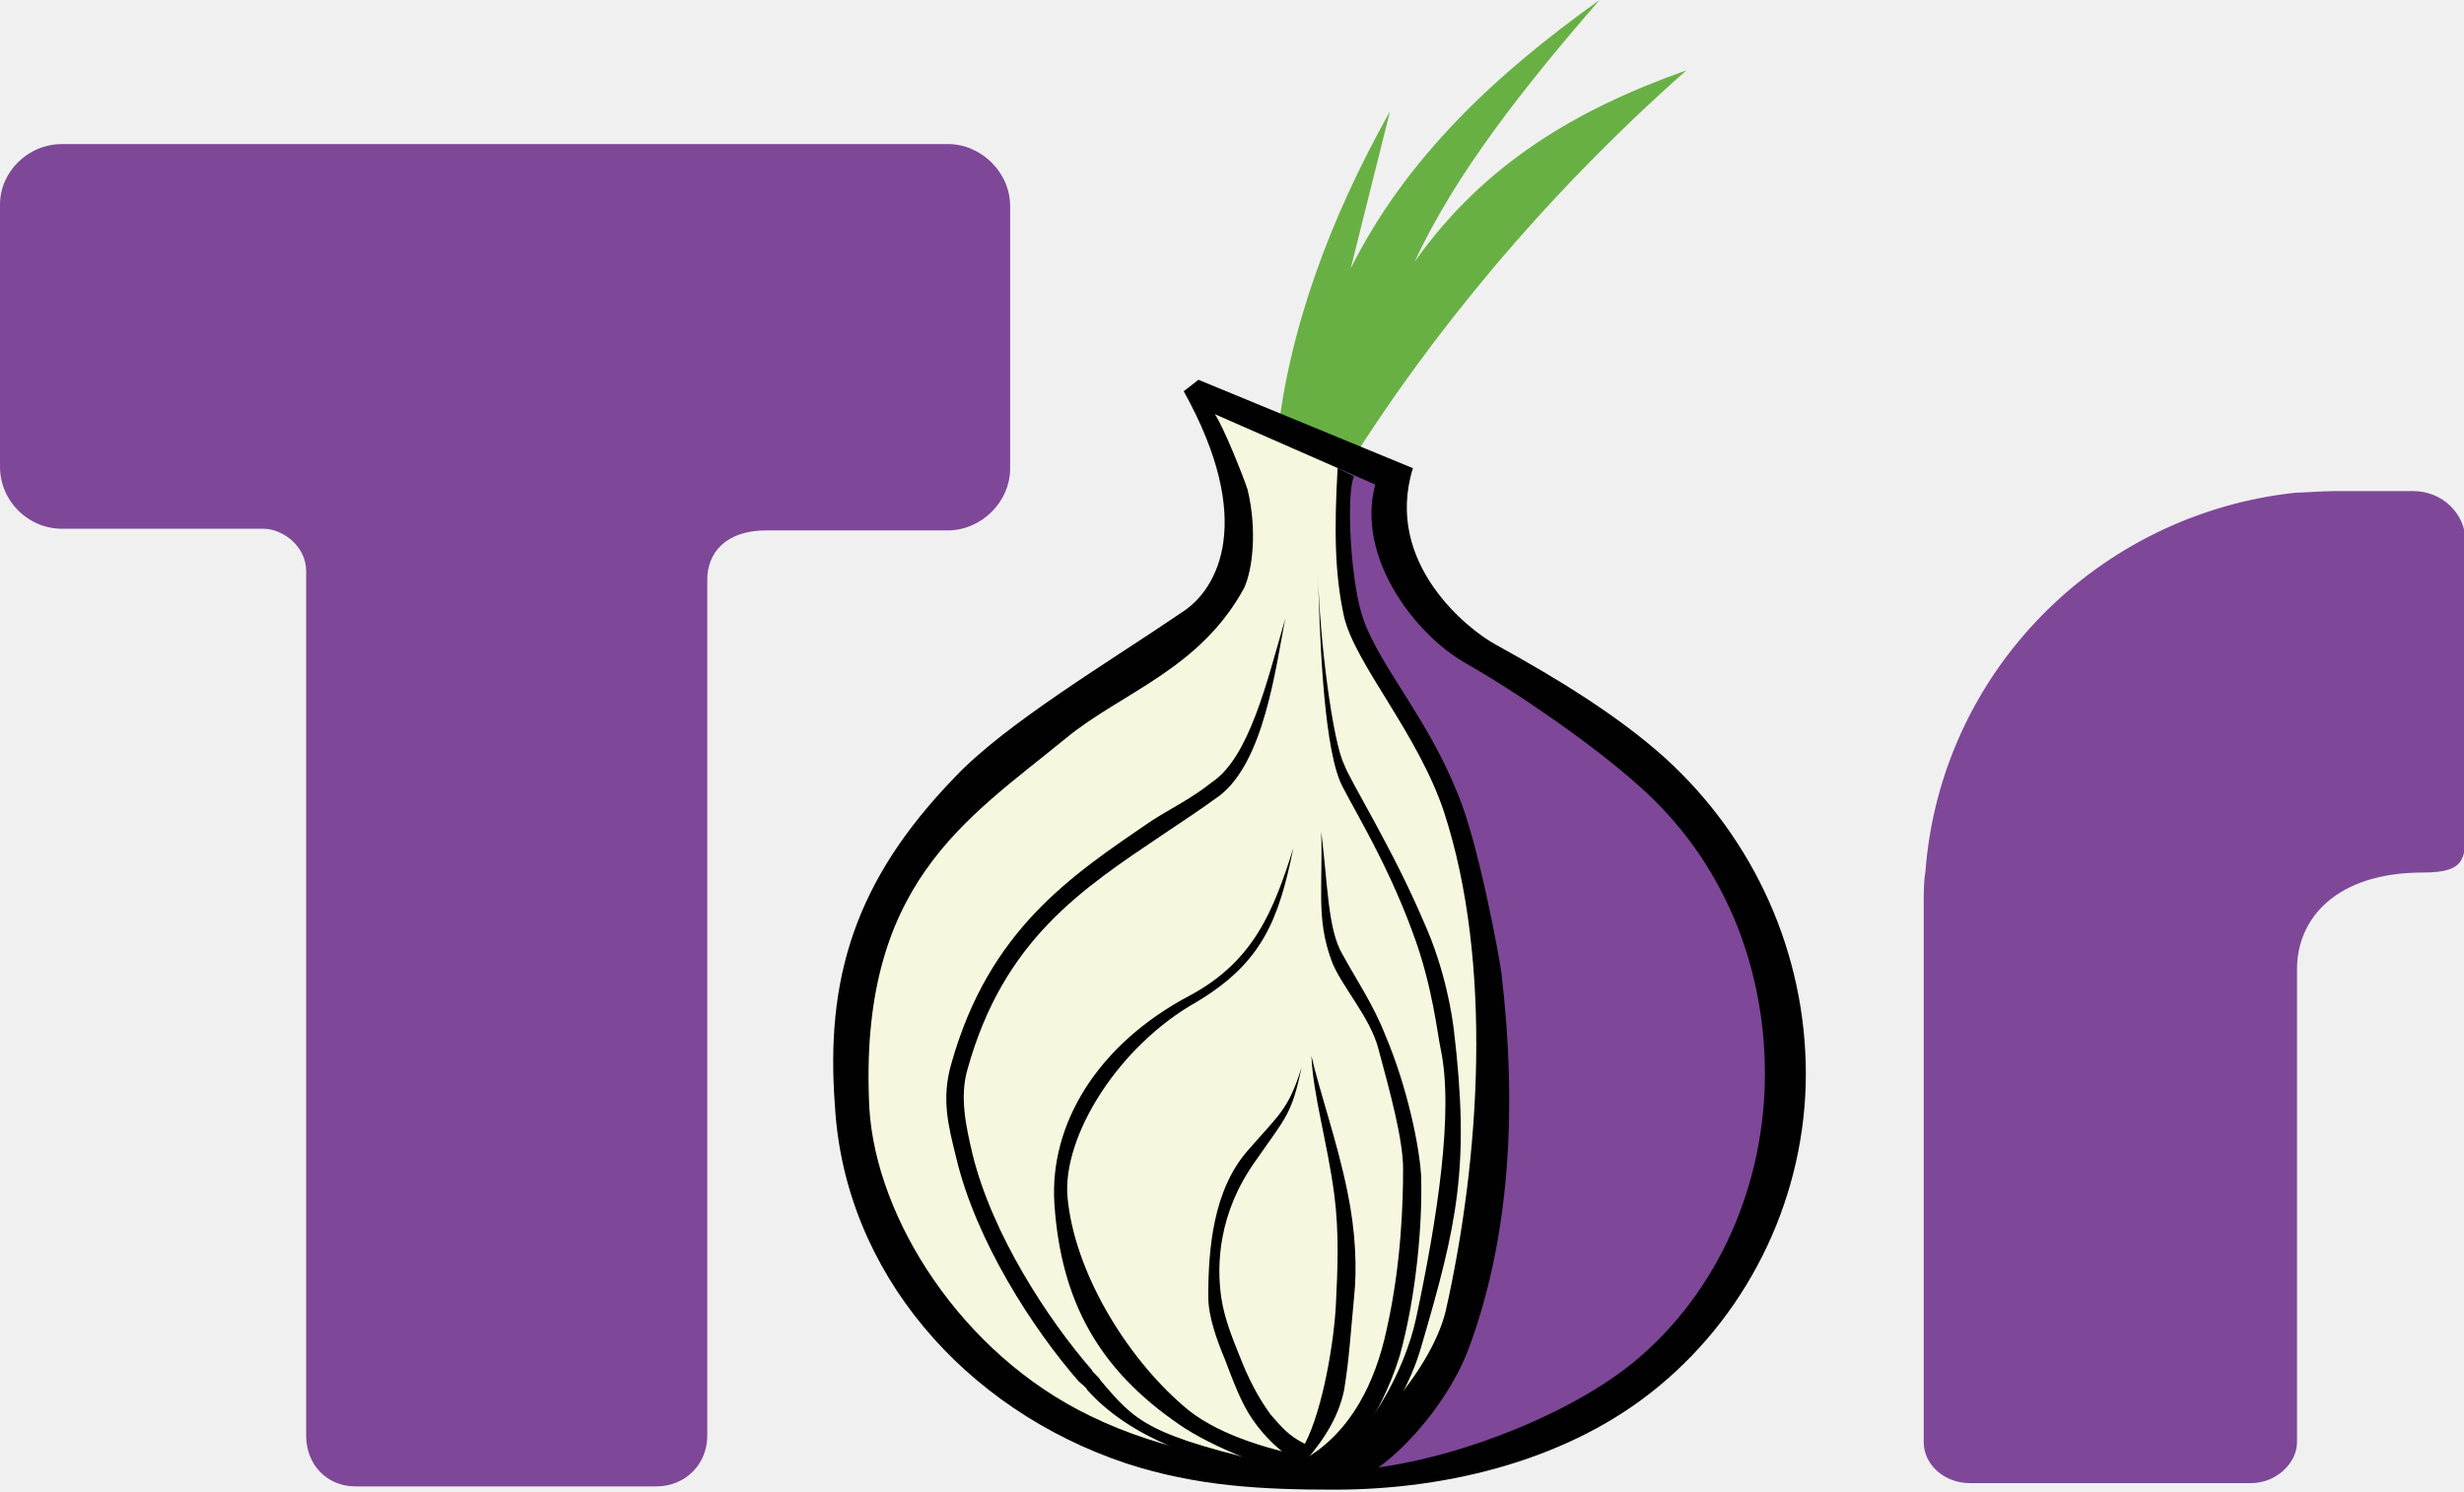
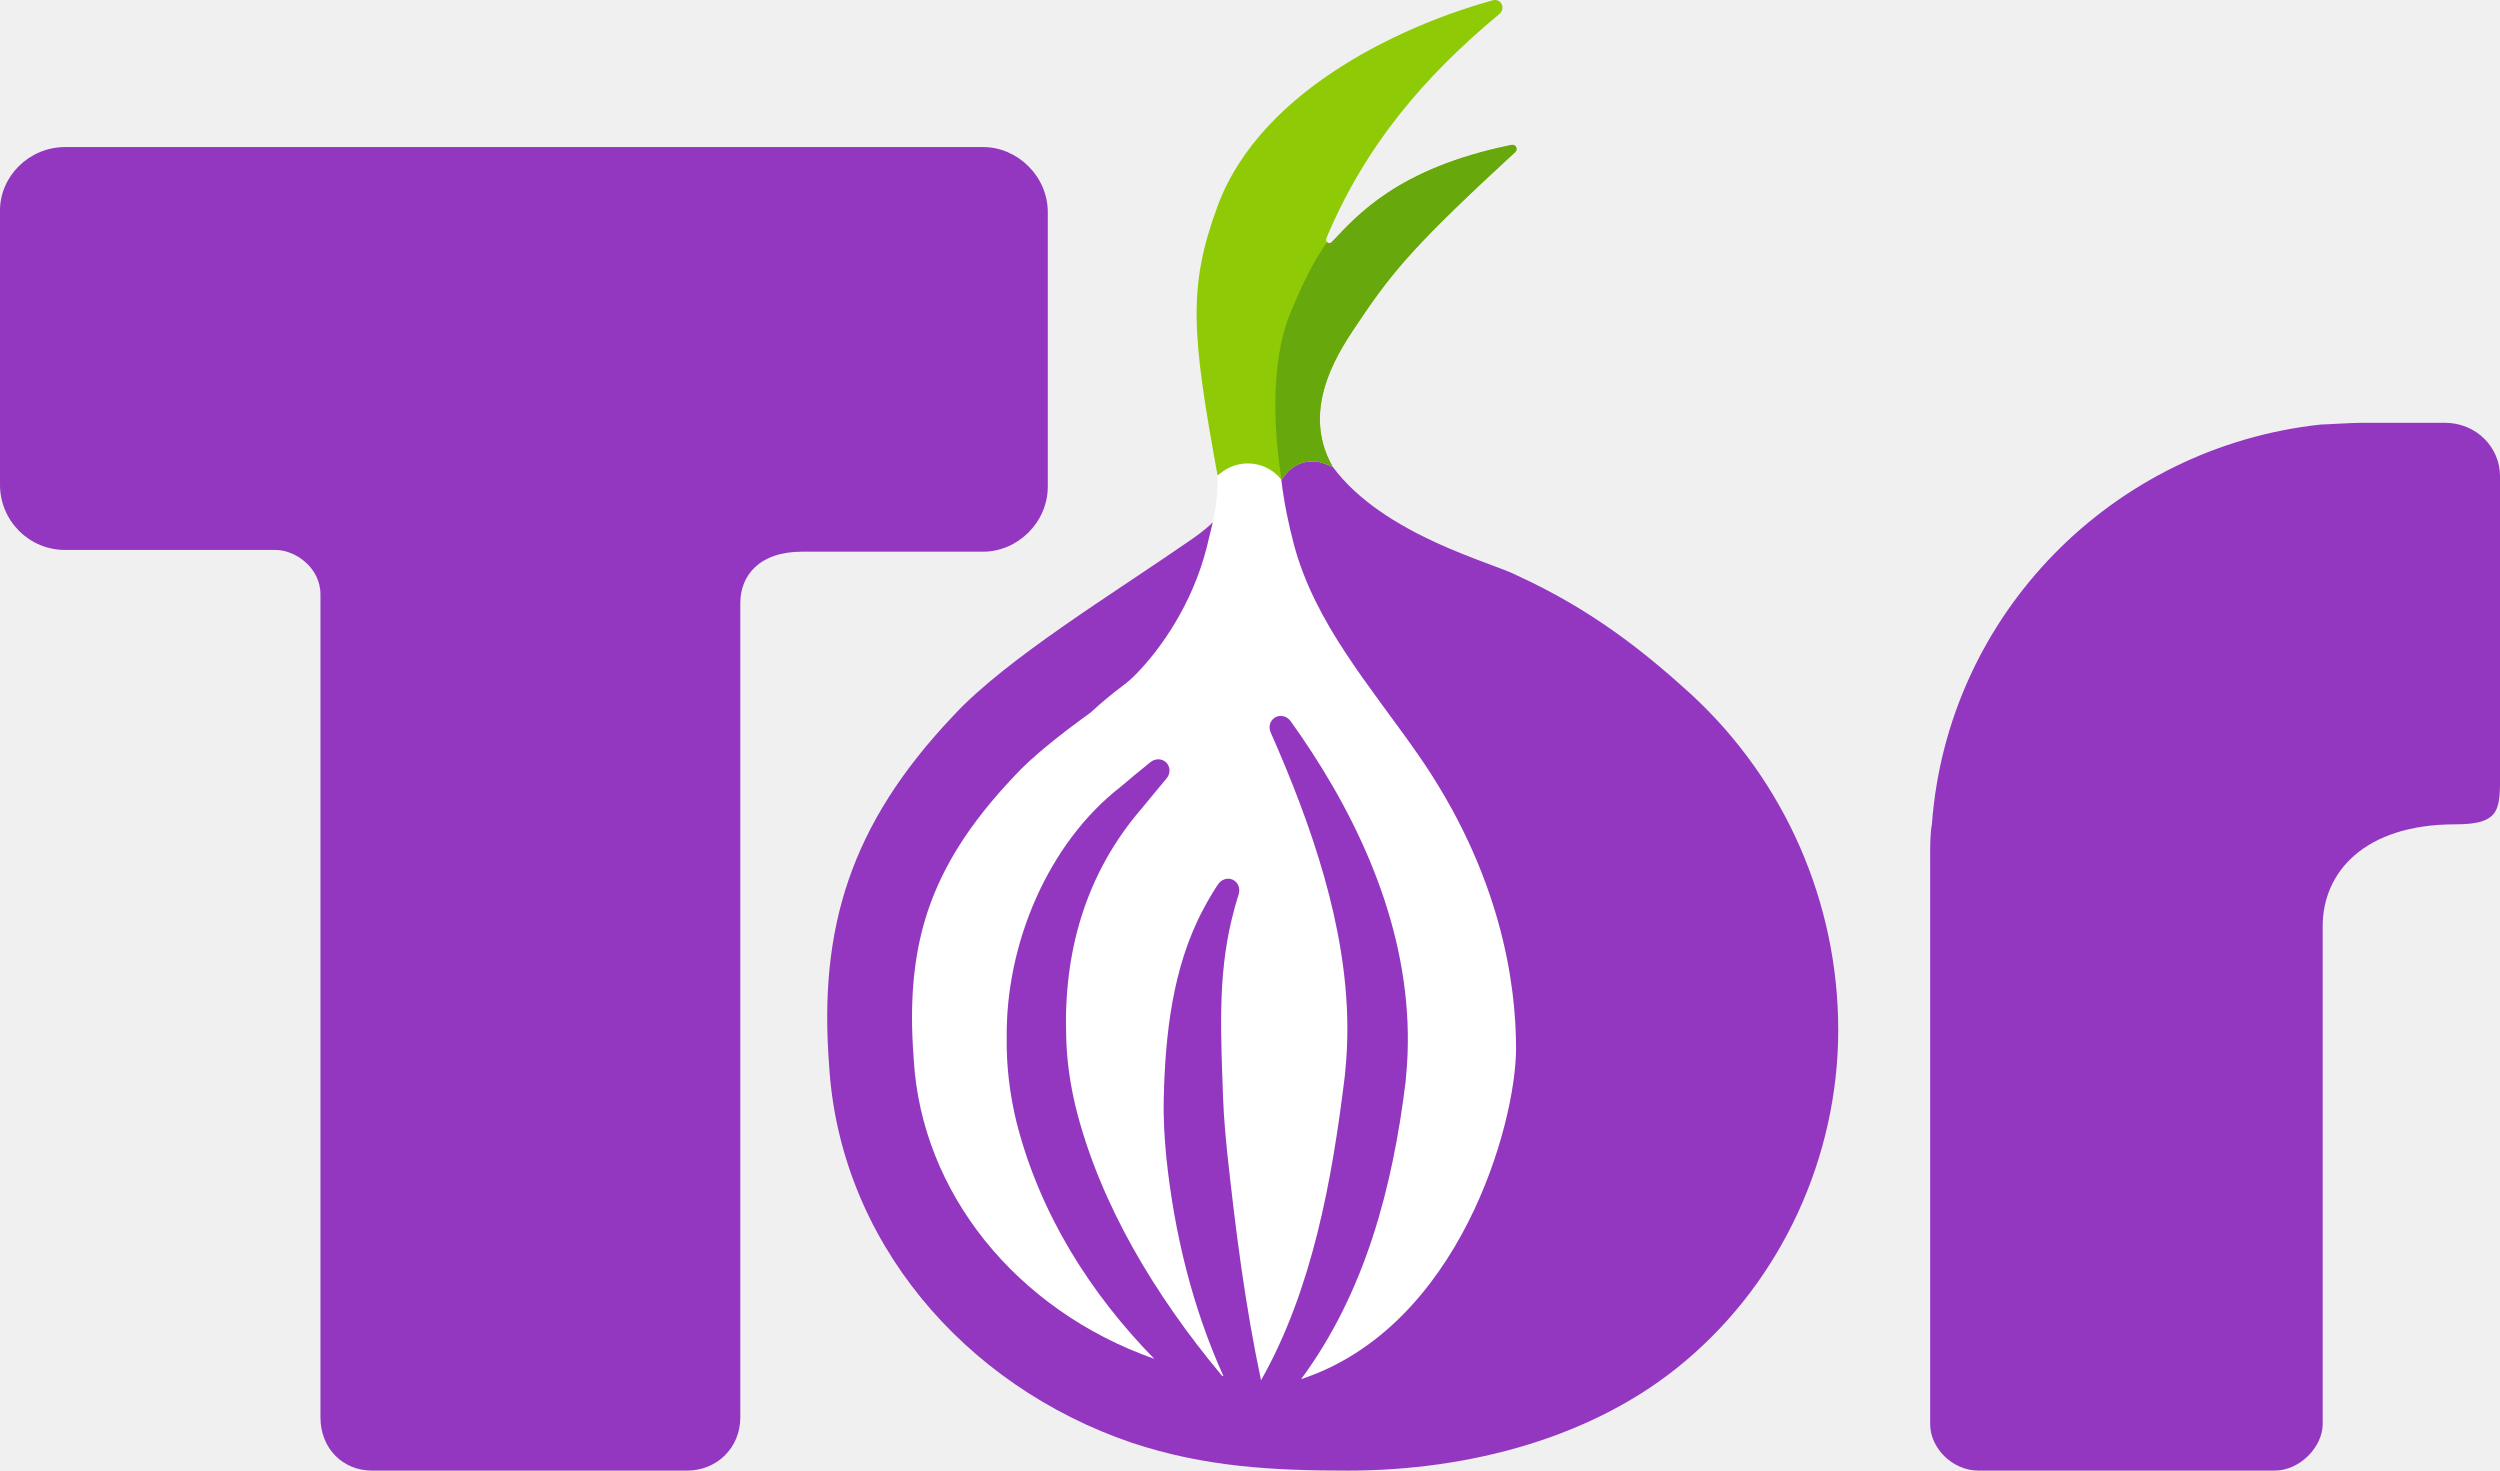
- <svg xmlns="http://www.w3.org/2000/svg" version="1.1" id="Layer_1" x="0px" y="0px" viewBox="0 0 150.5 91.1" enable-background="new 0 0 150.5 91.1" xml:space="preserve">
-   <g>
-     <g>
-       <g id="layer3_22_" transform="translate(-92,-63.99977)">
-         <g id="layer5_22_">
-           <g id="path2554_38_">
-             <path fill="#68B044" d="M176.9,70.8l-2.4,9.6c3.4-6.8,8.9-11.9,15.2-16.4c-4.6,5.3-8.8,10.6-11.3,16       c4.3-6.1,10.1-9.4,16.6-11.7c-8.7,7.7-15.6,16.1-20.8,24.4l-4.2-1.8C170.7,84.2,173.2,77.4,176.9,70.8L176.9,70.8z" />
-           </g>
-           <g id="path2534_13_">
-             <path fill="#F5F8DE" d="M165.8,89.1l7.9,3.3c0,2-0.2,8.2,1.1,10c13.2,17,11,51.2-2.7,52c-20.8,0-28.8-14.1-28.8-27.1       c0-11.9,14.2-19.7,22.7-26.7C168.3,98.7,167.9,94.5,165.8,89.1L165.8,89.1z" />
-           </g>
-           <g id="path2536_23_">
-             <path fill="#7E4798" d="M173.7,92.3l2.9,1.5c-0.3,1.9,0.1,6.1,2,7.1c8.4,5.2,16.2,10.8,19.3,16.5c11,19.9-7.7,38.4-24,36.6       c8.8-6.5,11.4-19.9,8.1-34.6c-1.3-5.7-3.4-10.9-7.1-16.8C173.3,99.9,173.9,96.3,173.7,92.3L173.7,92.3z" />
-           </g>
-         </g>
-         <g id="layer4_22_">
-           <g id="path2540_23_">
-             <path fill="#010101" d="M170.5,101.8c-0.6,3.1-1.3,8.7-4,10.8c-1.1,0.8-2.3,1.6-3.5,2.4c-4.9,3.3-9.7,6.4-11.9,14.3       c-0.5,1.7-0.1,3.5,0.3,5.2c1.2,4.9,4.6,10.1,7.3,13.2c0,0.1,0.5,0.5,0.5,0.6c2.2,2.6,2.9,3.4,11.3,5.3l-0.2,0.9       c-5.1-1.3-9.2-2.6-11.9-5.6c0-0.1-0.5-0.5-0.5-0.5c-2.8-3.2-6.3-8.6-7.5-13.7c-0.5-2-0.9-3.6-0.3-5.7       c2.3-8.2,7.3-11.5,12.3-14.9c1.1-0.7,2.5-1.4,3.6-2.3C168.3,110.3,169.4,105.6,170.5,101.8L170.5,101.8z" />
-           </g>
-           <g id="path2542_23_">
-             <path fill="#010101" d="M172.7,114.8c0.1,3.5-0.3,5.3,0.6,7.8c0.5,1.5,2.4,3.5,2.9,5.5c0.7,2.6,1.5,5.5,1.5,7.3       c0,2-0.1,5.8-1,9.8c-0.7,3.3-2.2,6.2-4.8,7.8c-2.7-0.5-5.8-1.5-7.6-3.1c-3.6-3.1-6.7-8.3-7.1-12.8c-0.3-3.7,3.1-9.2,7.9-11.9       c4-2.4,5-5,5.9-9.4c-1.2,3.8-2.4,6.9-6.3,9c-5.7,3-8.6,7.9-8.3,12.7c0.4,6.1,2.8,10.2,7.6,13.5c2,1.4,5.8,2.9,8.2,3.3v-0.3       c1.8-0.3,4.1-3.3,5.3-7.2c1-3.6,1.4-8.1,1.3-11c-0.1-1.7-0.8-5.3-2.2-8.6c-0.7-1.8-1.9-3.6-2.6-4.9       C173.1,120.8,173.1,118,172.7,114.8z" />
-           </g>
-           <g id="path2544_23_">
-             <path fill="#010101" d="M172.1,128.5c0.1,2.4,1,5.4,1.4,8.5c0.3,2.3,0.2,4.6,0.1,6.6c-0.1,2.3-0.8,6.5-1.9,8.6       c-1-0.5-1.4-1-2.1-1.8c-0.8-1.1-1.4-2.3-1.9-3.6c-0.4-1-0.9-2.2-1.1-3.5c-0.3-2-0.2-5.2,2.1-8.4c1.8-2.6,2.2-2.8,2.8-5.7       c-0.8,2.6-1.4,2.9-3.3,5.1c-2.1,2.4-2.4,6-2.4,8.9c0,1.2,0.5,2.6,1,3.8c0.5,1.3,1,2.7,1.7,3.7c1.1,1.6,2.5,2.6,3.2,2.7       c0,0,0,0,0,0c0,0,0,0,0,0v-0.1c1.3-1.5,2.1-2.9,2.4-4.4c0.3-1.8,0.4-3.5,0.6-5.6c0.2-1.8,0.1-4.1-0.4-6.5       C173.7,133.8,172.6,130.7,172.1,128.5L172.1,128.5z" />
-           </g>
-           <g id="path2550_23_">
-             <path fill="#010101" d="M172.5,99c0.1,3.5,0.3,10,1.3,12.6c0.3,0.9,2.8,4.7,4.5,9.4c1.2,3.2,1.5,6.2,1.7,7.1       c0.8,3.8-0.2,10.3-1.5,16.4c-0.7,3.3-3,7.4-5.6,9l-0.5,0.9c1.5-0.1,5.1-3.6,6.4-8.1c2.2-7.5,3-11,2-19.4       c-0.1-0.8-0.5-3.6-1.8-6.5c-1.9-4.5-4.6-8.8-4.9-9.7C173.4,109.3,172.6,103.1,172.5,99L172.5,99z" />
-           </g>
-           <g id="path2552_23_">
-             <path fill="#010101" d="M173.7,92.6c-0.2,3.6-0.2,6.4,0.4,9.1c0.7,2.9,4.5,7.1,6.1,11.9c3,9.2,2.2,21.2,0.1,30.5       c-0.8,3.3-4.6,8.1-8.5,9.6l2.8,0.7c1.5-0.1,5.5-3.8,7.1-8c2.5-6.7,3-14.6,2-23c-0.1-0.8-1.4-8-2.7-11       c-1.8-4.5-4.7-7.7-5.7-10.5c-0.8-2.1-1.1-7.7-0.6-8.8L173.7,92.6z" />
-           </g>
-         </g>
-       </g>
-       <g id="path2528_18_">
-         <path fill="#7E4798" d="M3.8,8.8h54.1c2,0,3.8,1.7,3.8,3.8v16c0,2.1-1.8,3.8-3.8,3.8H46.8c-2.5,0-3.6,1.4-3.6,3v52.3     c0,1.8-1.4,3.1-3.1,3.1H21.7c-1.7,0-3-1.3-3-3.1V34.9c0-1.6-1.5-2.6-2.6-2.6H3.8c-2.1,0-3.8-1.7-3.8-3.8v-16     C0,10.5,1.7,8.8,3.8,8.8z" />
-       </g>
-       <g id="path2532_18_">
-         <path fill="#7E4798" d="M142.6,30h4.8c1.8,0,3.2,1.4,3.2,3.1v17.1c0,2.2,0.1,3.1-2.6,3.1c-5.3,0-7.7,2.8-7.7,5.9v28.9     c0,1.3-1.3,2.5-2.8,2.5h-17.2c-1.5,0-2.8-1.1-2.8-2.5V55.2c0-0.6,0-1.4,0.1-1.9c0.9-12.2,10.5-21.9,22.6-23.2     C140.5,30.1,141.9,30,142.6,30L142.6,30z" />
-       </g>
-     </g>
-     <g>
-       <path fill="#010101" d="M101.7,46.3c-2.9-2.6-6.5-4.8-10.3-6.9c-1.7-0.9-6.9-5-5.1-10.8l-13.1-5.4l-0.9,0.7    c4.4,7.9,2.1,12.1-0.1,13.5c-4.4,3-10.8,6.8-13.9,10.1c-6.1,6.3-7.9,12.3-7.3,20.1c0.6,10.1,7.9,18.5,17.8,21.8    c4.3,1.4,8.3,1.6,12.7,1.6c7.1,0,14.5-1.9,19.8-6.3c5.7-4.7,9-11.8,9-19.1C110.3,58.3,107.2,51.3,101.7,46.3z M99.8,83.2    c-4.9,4-13.7,6.8-18.4,6.6c-5.2-0.3-10.3-1.1-14.8-3.3c-7.9-3.8-13.1-12.1-13.5-18.8C52.4,54,59,50.1,65.1,45.1    c3.4-2.8,8.2-4.2,10.9-9.2c0.5-1.1,0.8-3.5,0.2-6c-0.3-0.9-1.5-3.9-2-4.6l9.8,4.3c-1.2,4.5,2.5,9.2,5.5,10.9    c3,1.7,7.7,4.9,10.6,7.5c5.1,4.5,7.7,10.9,7.7,17.6C107.8,72.3,105,78.9,99.8,83.2z" />
-     </g>
-   </g>
+ <svg xmlns="http://www.w3.org/2000/svg" width="136" height="80" viewBox="0 0 136 80" fill="none">
+   <path d="M3.542 8H53.484C55.348 8 57 9.586 57 11.544V26.467C57 28.426 55.348 30.012 53.484 30.012H43.628C41.297 30.012 40.272 31.317 40.272 32.81V77.109C40.272 78.788 38.967 80 37.382 80H20.229C18.644 80 17.433 78.788 17.433 77.109V32.343C17.433 30.851 16.034 29.918 15.009 29.918H3.542C1.585 29.918 0 28.333 0 26.374V11.451C0 9.586 1.585 8 3.542 8Z" fill="#9337C1" />
+   <path d="M128.508 23H133.004C134.69 23 136.001 24.313 136.001 25.907V41.938C136.001 44.001 136.094 44.844 133.566 44.844C128.602 44.844 126.354 47.469 126.354 50.376V77.47C126.354 78.689 125.137 80 123.732 80H107.624C106.219 80 105.001 78.782 105.001 77.47V46.626C105.001 46.063 105.001 45.313 105.095 44.844C105.938 33.407 114.929 24.313 126.261 23.094C126.542 23.094 127.853 23 128.508 23Z" fill="#9337C1" />
+   <path d="M66.481 25.674C67.409 24.98 68.707 25.072 69.527 25.89L69.703 26.091C69.844 27.289 70.087 28.475 70.384 29.6C71.516 33.881 74.528 37.31 77.07 40.94C81.72 47.577 82.474 53.637 82.474 57.036C82.474 61.121 79.414 72.178 70.779 75.027C74.279 70.289 75.757 64.571 76.462 58.863C76.492 58.567 76.518 58.255 76.538 57.959C76.96 51.691 74.544 45.808 71.366 40.924C70.992 40.349 70.606 39.785 70.207 39.228C70.115 39.1 69.981 39.004 69.826 38.965C69.671 38.926 69.509 38.947 69.373 39.024C69.237 39.102 69.136 39.231 69.091 39.384C69.046 39.536 69.062 39.701 69.126 39.844C69.398 40.458 69.66 41.07 69.915 41.685C72.089 46.944 73.647 52.401 73.23 57.723C73.21 57.986 73.185 58.268 73.158 58.536C72.468 64.189 71.393 70.156 68.6 75.089C67.73 70.992 67.205 66.832 66.761 62.721C66.66 61.709 66.569 60.69 66.535 59.733C66.419 56.357 66.234 53.201 67 50.03C67.109 49.57 67.236 49.109 67.381 48.651C67.428 48.504 67.43 48.341 67.374 48.194C67.318 48.047 67.21 47.927 67.072 47.86C66.933 47.794 66.772 47.784 66.622 47.832C66.472 47.88 66.345 47.984 66.259 48.112C65.974 48.542 65.71 48.989 65.468 49.449C63.764 52.624 63.387 56.379 63.31 59.733C63.282 60.879 63.35 61.967 63.458 63.052C63.896 67.122 64.867 71.117 66.555 74.858C66.53 74.854 66.505 74.851 66.48 74.847C62.821 70.465 59.838 65.495 58.523 60.257C58.217 58.985 58.03 57.698 58.001 56.422C57.842 51.865 59.02 47.539 62.142 43.94C62.569 43.411 63.02 42.881 63.465 42.34C63.565 42.218 63.624 42.063 63.621 41.904C63.618 41.745 63.555 41.594 63.444 41.483C63.333 41.373 63.181 41.309 63.022 41.306C62.862 41.304 62.707 41.362 62.585 41.462C62.051 41.897 61.501 42.339 60.964 42.803C57.005 45.876 54.711 51.361 54.767 56.422C54.738 57.987 54.936 59.54 55.294 61.028C56.57 66.057 59.329 70.377 62.794 73.922C55.256 71.264 50.128 64.86 49.706 57.631L49.704 57.589L49.661 56.953C49.493 54.011 49.769 51.618 50.508 49.457C51.294 47.157 52.706 44.824 55.166 42.234L55.214 42.182C56.1 41.221 57.523 40.065 59.331 38.76C59.887 38.245 60.475 37.754 61.092 37.293C61.339 37.109 61.572 36.905 61.788 36.684C63.171 35.274 64.862 32.848 65.642 29.793C65.77 29.292 65.741 29.344 65.974 28.415C66.146 27.56 66.234 27.02 66.235 25.859L66.237 25.857L66.481 25.674Z" fill="white" />
+   <path d="M70.46 25.347C70.38 25.393 70.302 25.446 70.229 25.504C70.285 25.459 70.342 25.417 70.402 25.38L70.46 25.347Z" fill="white" />
+   <path d="M69.841 25.924C70.322 25.206 71.236 24.912 72.047 25.215L72.5 25.394C75.26 29.134 81.27 30.629 82.502 31.294C86.48 33.11 89.353 35.353 92.038 37.807C97.129 42.527 100 49.134 100 56.025C100 62.915 96.944 69.617 91.667 74.053C86.761 78.207 79.91 80 73.337 80C69.264 80 65.56 79.811 61.58 78.49C52.414 75.375 45.656 67.446 45.101 57.913C44.545 50.55 46.212 44.886 51.859 38.939C54.729 35.825 60.654 32.238 64.727 29.406C64.947 29.254 65.508 28.879 65.974 28.415C65.741 29.344 65.77 29.292 65.642 29.793C64.861 32.848 63.171 35.274 61.788 36.684C61.572 36.905 61.339 37.109 61.092 37.293C60.475 37.754 59.887 38.245 59.331 38.76C57.523 40.066 56.1 41.221 55.214 42.182L55.166 42.234C52.706 44.824 51.294 47.157 50.508 49.457C49.769 51.618 49.493 54.011 49.661 56.953L49.703 57.59L49.706 57.631C50.128 64.86 55.256 71.264 62.794 73.922C59.329 70.377 56.57 66.057 55.294 61.028C54.936 59.54 54.738 57.987 54.767 56.422C54.711 51.361 57.005 45.876 60.964 42.803C61.501 42.339 62.05 41.897 62.585 41.462C62.707 41.362 62.862 41.304 63.022 41.307C63.181 41.31 63.333 41.373 63.444 41.483C63.555 41.594 63.618 41.745 63.621 41.904C63.624 42.064 63.565 42.218 63.465 42.34C63.02 42.881 62.569 43.411 62.142 43.94C59.02 47.539 57.842 51.865 58.001 56.422C58.03 57.698 58.217 58.985 58.523 60.257C59.837 65.495 62.821 70.465 66.48 74.847C66.505 74.851 66.53 74.855 66.555 74.859C64.867 71.117 63.896 67.122 63.458 63.052C63.35 61.967 63.282 60.879 63.31 59.733C63.387 56.379 63.764 52.624 65.468 49.45C65.71 48.989 65.974 48.542 66.259 48.112C66.345 47.984 66.472 47.881 66.622 47.832C66.772 47.784 66.933 47.794 67.072 47.861C67.21 47.927 67.318 48.047 67.374 48.194C67.43 48.341 67.428 48.504 67.381 48.652C67.236 49.11 67.109 49.57 67 50.03C66.234 53.201 66.419 56.357 66.535 59.733C66.569 60.69 66.66 61.709 66.761 62.721C67.205 66.832 67.73 70.992 68.6 75.089C71.393 70.156 72.468 64.189 73.158 58.537C73.185 58.268 73.21 57.987 73.23 57.723C73.647 52.401 72.089 46.944 69.915 41.686C69.66 41.07 69.398 40.458 69.126 39.844C69.062 39.701 69.046 39.537 69.091 39.384C69.136 39.231 69.237 39.102 69.373 39.024C69.509 38.947 69.671 38.926 69.826 38.965C69.981 39.004 70.115 39.1 70.207 39.228C70.606 39.785 70.992 40.349 71.366 40.924C74.544 45.809 76.96 51.691 76.538 57.959C76.518 58.255 76.492 58.567 76.462 58.863C75.757 64.571 74.279 70.289 70.779 75.027C79.414 72.178 82.474 61.121 82.474 57.036C82.474 53.637 81.72 47.578 77.07 40.94C74.528 37.311 71.516 33.881 70.384 29.6C70.087 28.475 69.845 27.29 69.703 26.092L69.841 25.924Z" fill="#9337C1" />
+   <path d="M73.924 17.494C72.992 18.888 70.635 22.141 72.499 25.394L72.047 25.215C71.236 24.911 70.322 25.205 69.841 25.924L69.703 26.091L69.527 25.889C68.707 25.072 67.409 24.98 66.481 25.674L66.234 25.859C64.835 18.191 64.602 15.635 66.234 11.22C68.642 4.703 76.729 1.243 81.197 0.019C81.665 -0.11 81.93 0.459 81.557 0.769C77.461 4.174 74.271 7.923 72.161 12.946C72.068 13.167 72.302 13.327 72.467 13.153C73.821 11.725 76.032 9.144 82.23 7.883C82.458 7.836 82.598 8.116 82.427 8.274C77.095 13.185 75.797 14.693 73.924 17.494Z" fill="#8FCA07" />
+   <path d="M82.23 7.882C82.458 7.836 82.598 8.116 82.427 8.274C77.096 13.184 75.797 14.693 73.925 17.493C72.993 18.887 70.635 22.141 72.5 25.394L72.047 25.215C71.236 24.911 70.322 25.205 69.841 25.924L69.703 26.091L69.67 25.794C69.416 24.138 68.973 19.991 70.196 17.029C71.119 14.794 71.708 13.861 72.194 13.178C72.26 13.243 72.374 13.251 72.467 13.153C73.821 11.725 76.032 9.144 82.23 7.882Z" fill="#67A80D" />
</svg>
